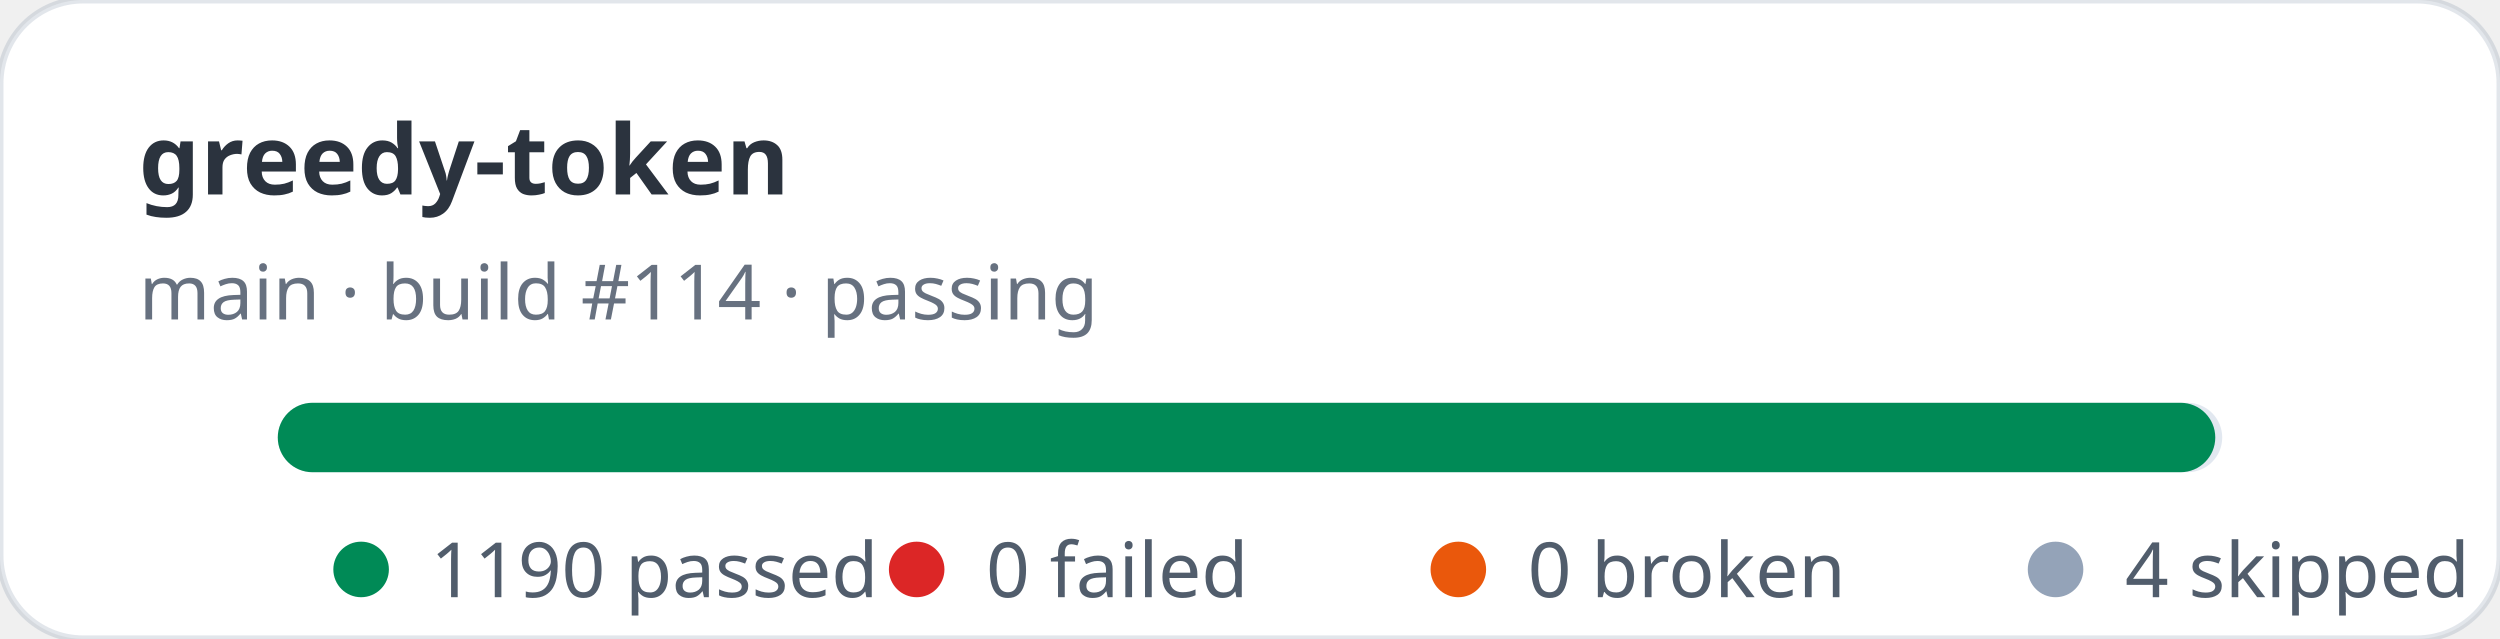
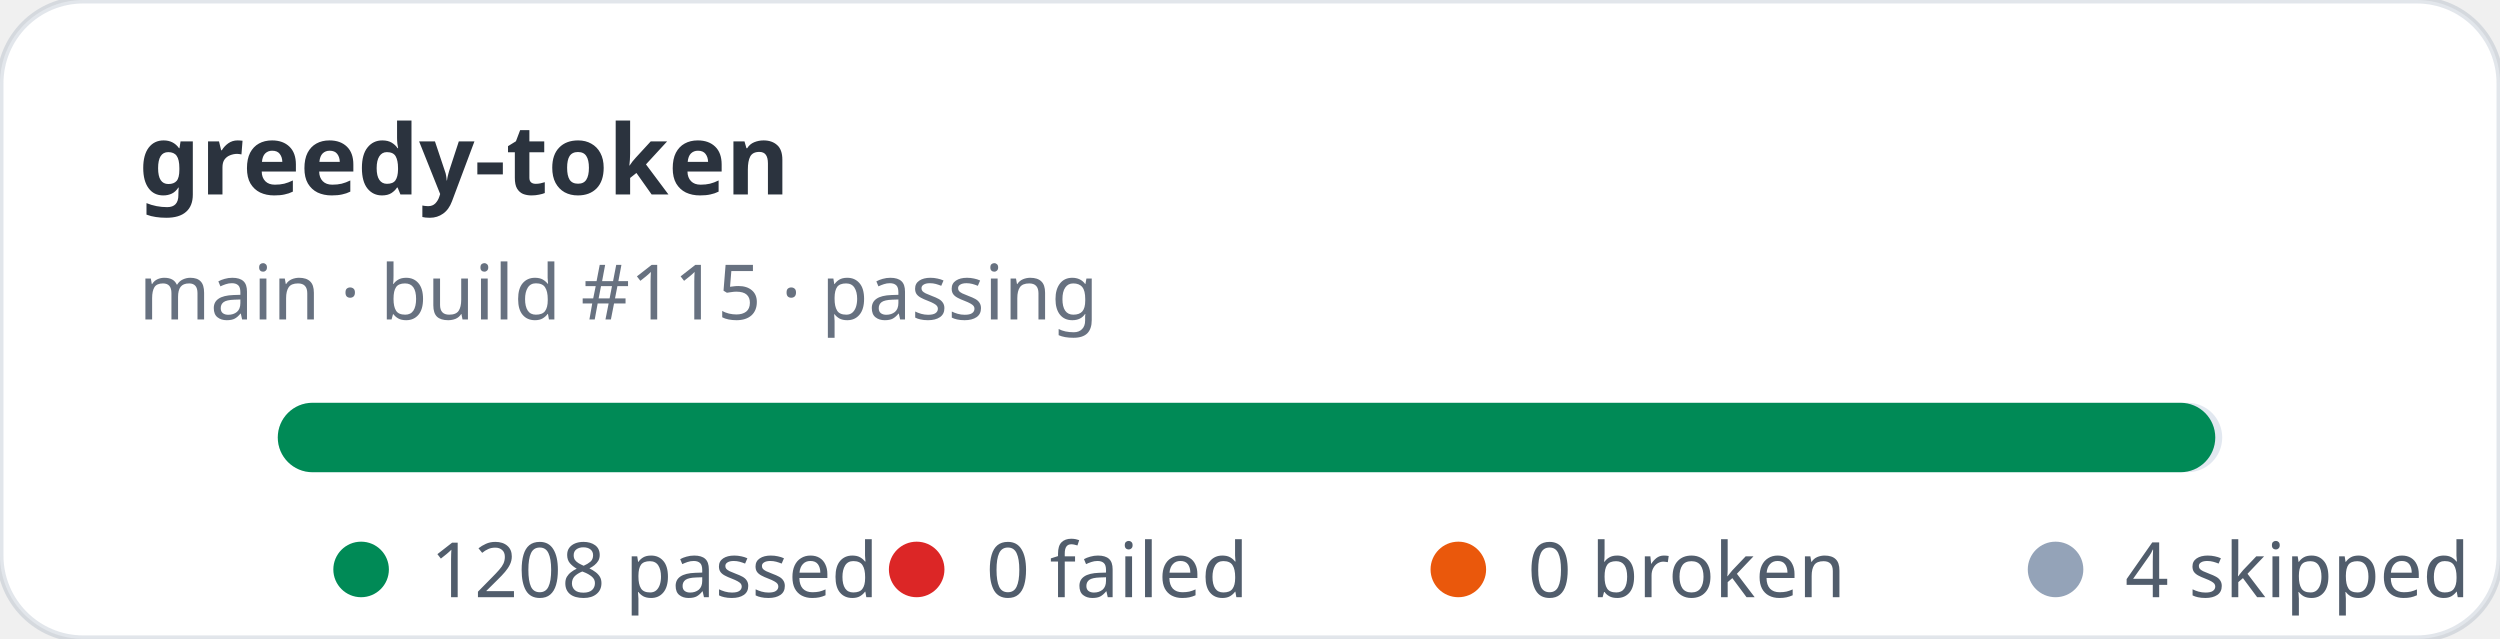
- <svg xmlns="http://www.w3.org/2000/svg" width="360" height="92" viewBox="0 0 360 92" role="img" aria-label="greedy-token stats: 1190 passed, 0 failed">
+ <svg xmlns="http://www.w3.org/2000/svg" width="360" height="92" viewBox="0 0 360 92" role="img" aria-label="greedy-token stats: 1208 passed, 0 failed">
  <rect width="360" height="92" rx="12" fill="#ffffff" stroke="rgba(11,48,86,0.12)" />
  <text x="20" y="28" fill="rgba(1,10,24,0.83)" font-family="ui-sans-serif,system-ui,sans-serif" font-size="14" font-weight="700">greedy-token</text>
-   <text x="20" y="46" fill="rgba(2,19,44,0.6)" font-family="ui-sans-serif,system-ui,sans-serif" font-size="11">main · build #114 · passing</text>
+   <text x="20" y="46" fill="rgba(2,19,44,0.6)" font-family="ui-sans-serif,system-ui,sans-serif" font-size="11">main · build #115 · passing</text>
  <rect x="40" y="58" width="280" height="10" rx="5" fill="#e2e8f0" />
  <rect x="40" y="58" width="279" height="10" rx="5" fill="#008a56" />
  <g font-family="ui-sans-serif,system-ui,sans-serif" font-size="11" fill="rgba(1,18,40,0.68)">
    <circle cx="52" cy="82" r="4" fill="#008a56" />
-     <text x="62" y="86">1190 passed</text>
+     <text x="62" y="86">1208 passed</text>
    <circle cx="132" cy="82" r="4" fill="#dc2626" />
    <text x="142" y="86">0 failed</text>
    <circle cx="210" cy="82" r="4" fill="#ea580c" />
    <text x="220" y="86">0 broken</text>
    <circle cx="296" cy="82" r="4" fill="#94a3b8" />
    <text x="306" y="86">4 skipped</text>
  </g>
</svg>
